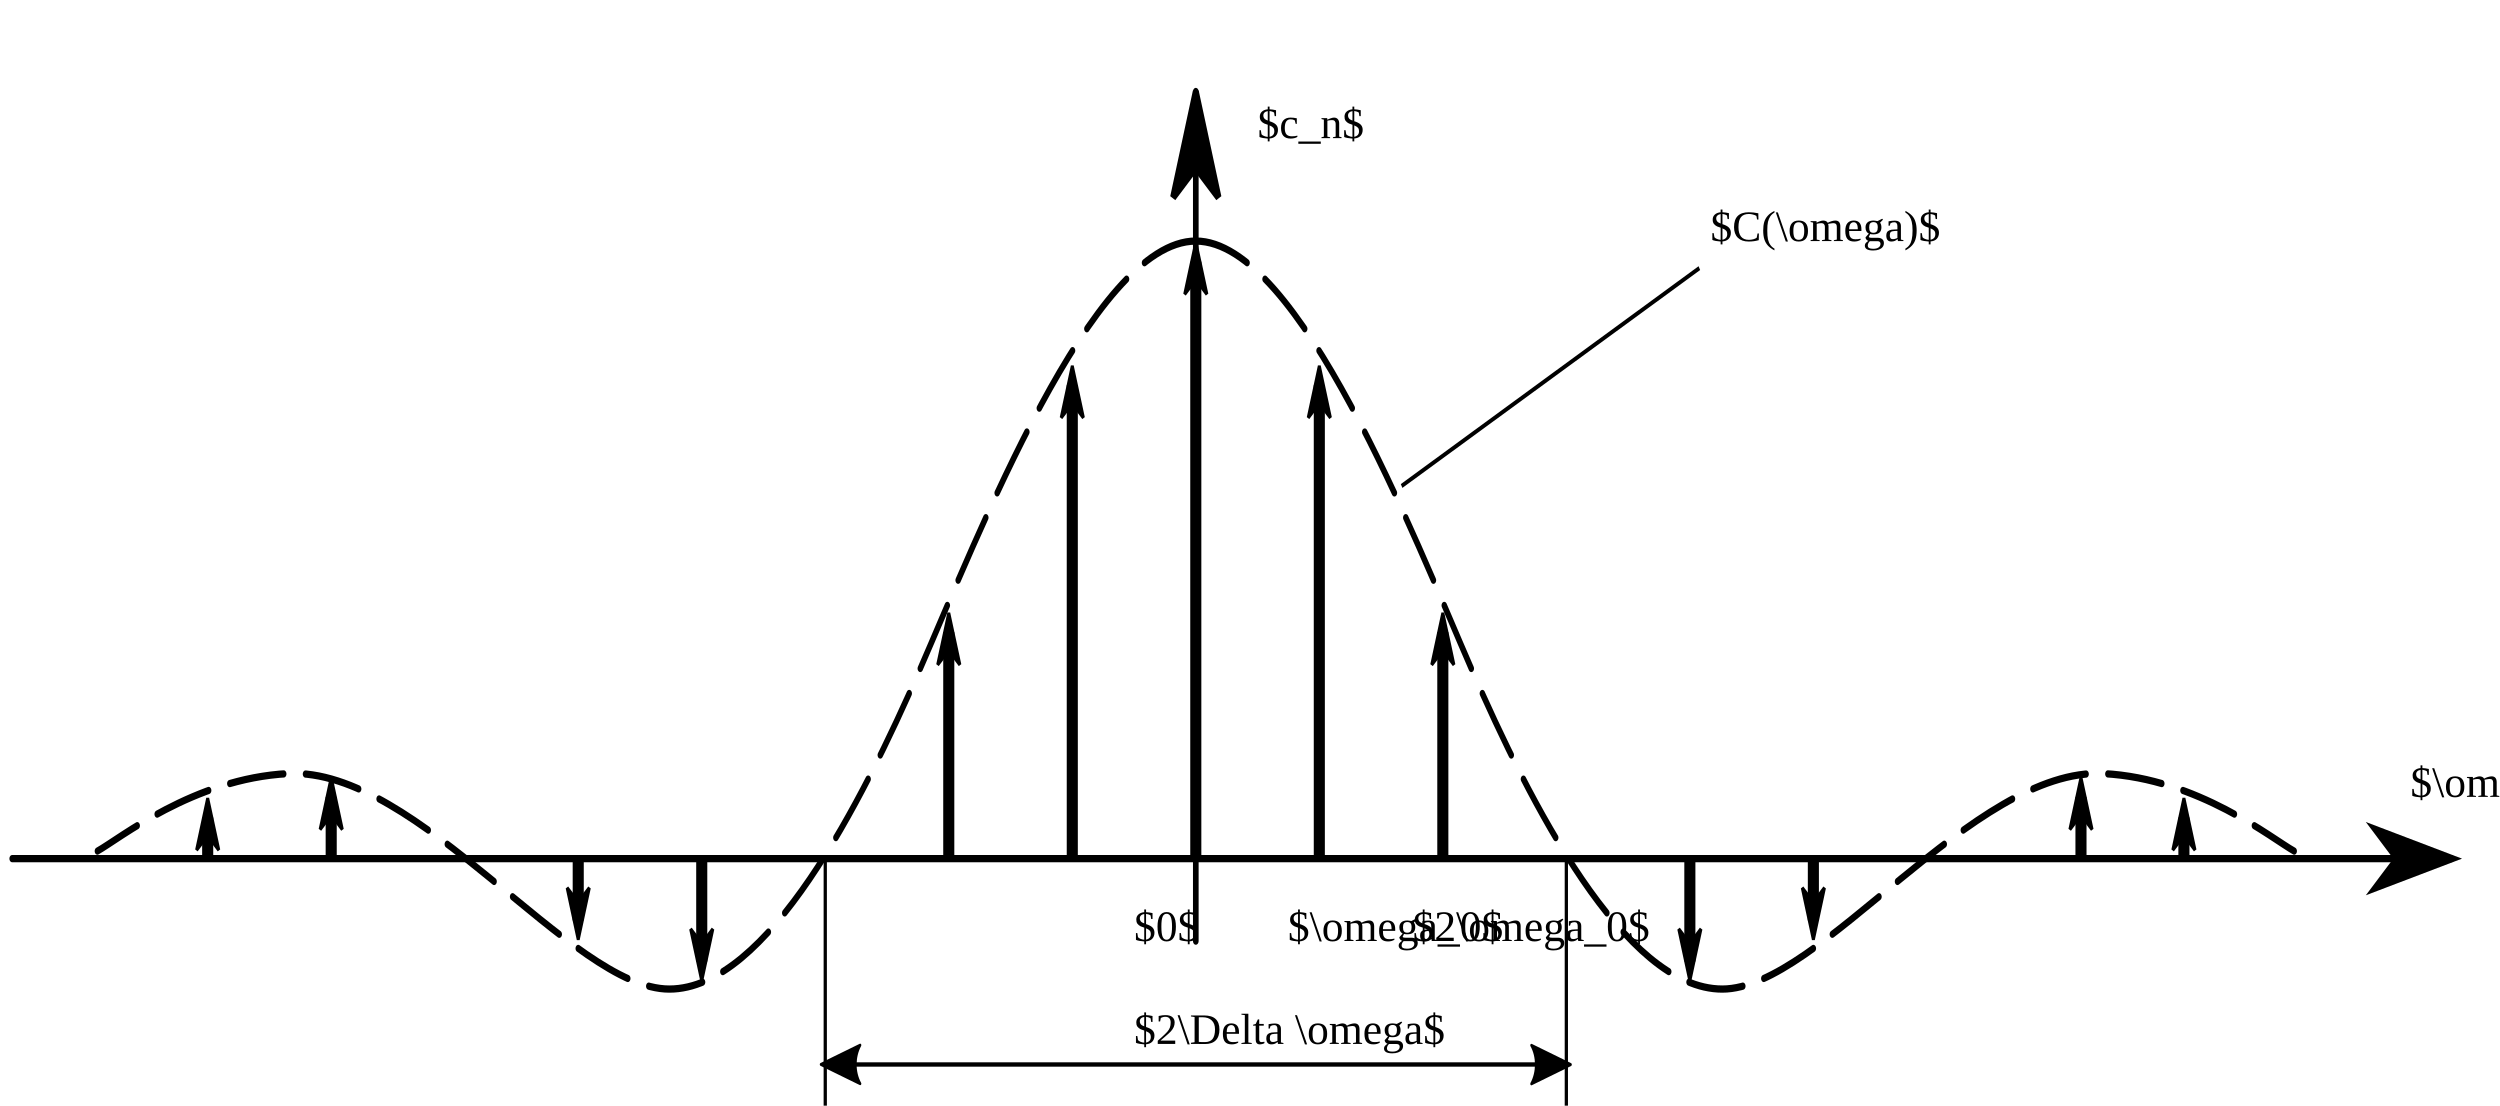
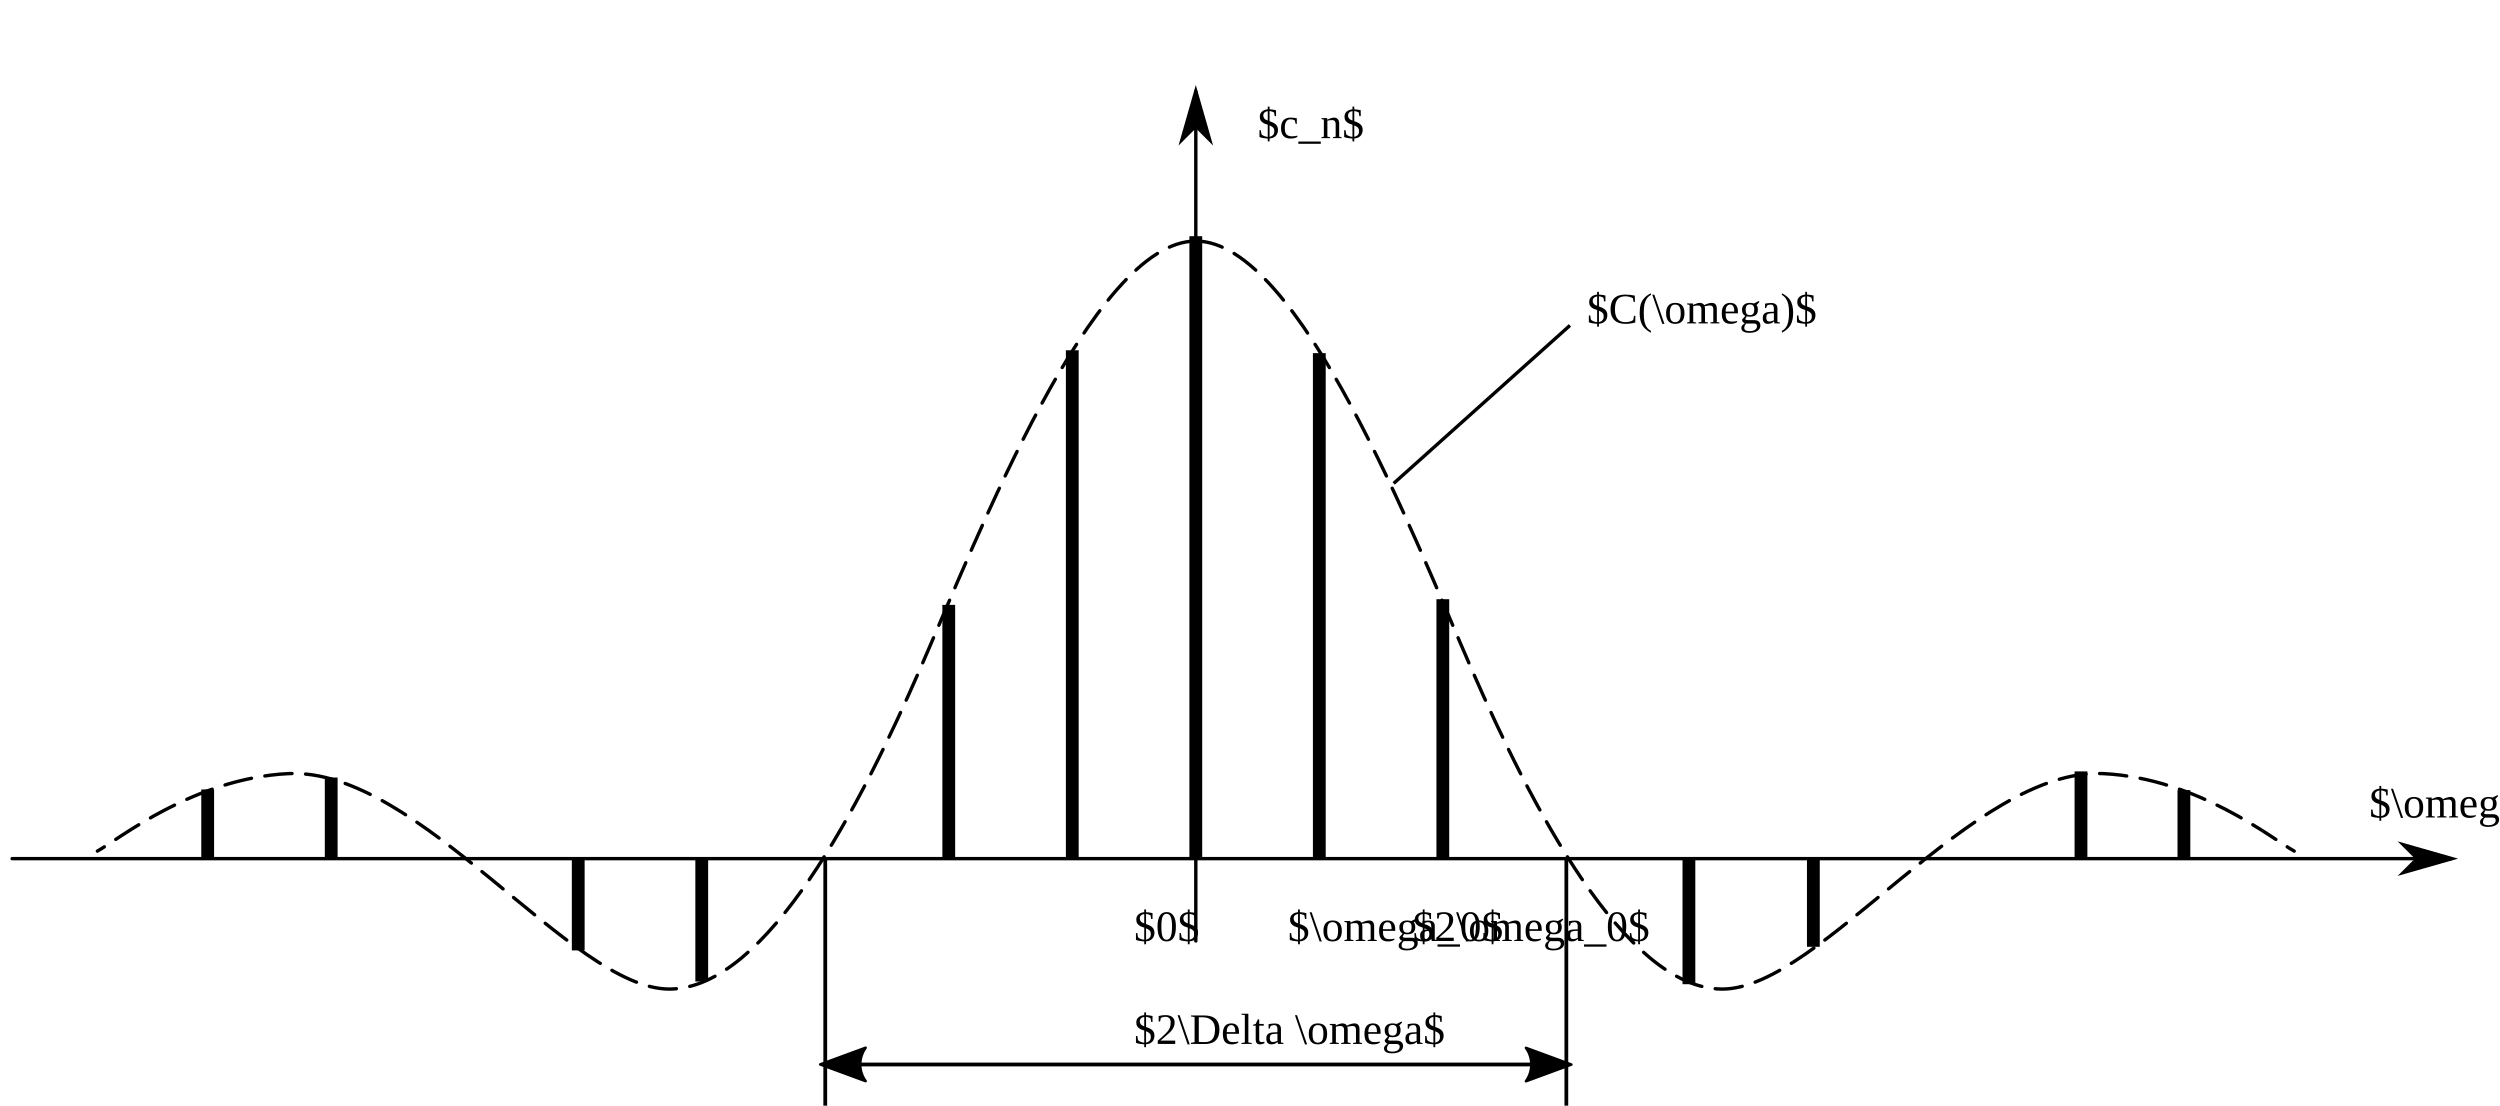
<svg xmlns="http://www.w3.org/2000/svg" version="1.1" id="svg2" xml:space="preserve" width="459" height="203" viewBox="0 0 459 203">
  <defs id="defs6">
    <marker orient="auto" refY="0.0" refX="0.0" id="marker7963" style="overflow:visible">
      <path id="path7961" style="fill-rule:evenodd;stroke-width:0.625;stroke-linejoin:round;stroke:#000000;stroke-opacity:1;fill:#000000;fill-opacity:1" d="M 8.719,4.034 L -2.207,0.016 L 8.719,-4.002 C 6.973,-1.63 6.983,1.616 8.719,4.034 z " transform="scale(1.1) translate(1,0)" />
    </marker>
    <marker orient="auto" refY="0.0" refX="0.0" id="marker7809" style="overflow:visible">
      <path id="path7807" d="M 0.0,0.0 L 5.0,-5.0 L -12.5,0.0 L 5.0,5.0 L 0.0,0.0 z " style="fill-rule:evenodd;stroke:#000000;stroke-width:1pt;stroke-opacity:1;fill:#000000;fill-opacity:1" transform="scale(0.8) translate(12.5,0)" />
    </marker>
    <marker orient="auto" refY="0.0" refX="0.0" id="Arrow2Mstart" style="overflow:visible">
      <path id="path890" style="fill-rule:evenodd;stroke-width:0.625;stroke-linejoin:round;stroke:#000000;stroke-opacity:1;fill:#000000;fill-opacity:1" d="M 8.719,4.034 L -2.207,0.016 L 8.719,-4.002 C 6.973,-1.63 6.983,1.616 8.719,4.034 z " transform="scale(0.6) translate(0,0)" />
    </marker>
    <marker orient="auto" refY="0.0" refX="0.0" id="marker7485" style="overflow:visible">
      <path id="path7483" d="M 0.0,0.0 L 5.0,-5.0 L -12.5,0.0 L 5.0,5.0 L 0.0,0.0 z " style="fill-rule:evenodd;stroke:#000000;stroke-width:1pt;stroke-opacity:1;fill:#000000;fill-opacity:1" transform="scale(0.8) translate(12.5,0)" />
    </marker>
    <marker style="overflow:visible;" id="marker7313" refX="0.0" refY="0.0" orient="auto">
      <path transform="scale(0.8) rotate(180) translate(12.5,0)" style="fill-rule:evenodd;stroke:#000000;stroke-width:1pt;stroke-opacity:1;fill:#000000;fill-opacity:1" d="M 0.0,0.0 L 5.0,-5.0 L -12.5,0.0 L 5.0,5.0 L 0.0,0.0 z " id="path7311" />
    </marker>
    <marker style="overflow:visible;" id="marker7241" refX="0.0" refY="0.0" orient="auto">
      <path transform="scale(0.8) rotate(180) translate(12.5,0)" style="fill-rule:evenodd;stroke:#000000;stroke-width:1pt;stroke-opacity:1;fill:#000000;fill-opacity:1" d="M 0.0,0.0 L 5.0,-5.0 L -12.5,0.0 L 5.0,5.0 L 0.0,0.0 z " id="path7239" />
    </marker>
    <marker orient="auto" refY="0.0" refX="0.0" id="Arrow1Lend" style="overflow:visible;">
      <path id="path869" d="M 0.0,0.0 L 5.0,-5.0 L -12.5,0.0 L 5.0,5.0 L 0.0,0.0 z " style="fill-rule:evenodd;stroke:#000000;stroke-width:1pt;stroke-opacity:1;fill:#000000;fill-opacity:1" transform="scale(0.8) rotate(180) translate(12.5,0)" />
    </marker>
    <marker style="overflow:visible;" id="marker4809" refX="0.0" refY="0.0" orient="auto">
      <path transform="scale(0.2) rotate(180) translate(6,0)" style="fill-rule:evenodd;stroke:#000000;stroke-width:1pt;stroke-opacity:1;fill:#000000;fill-opacity:1" d="M 0.0,0.0 L 5.0,-5.0 L -12.5,0.0 L 5.0,5.0 L 0.0,0.0 z " id="path4807" />
-     </marker>
-     <marker orient="auto" refY="0.0" refX="0.0" id="Arrow1Send" style="overflow:visible;">
-       <path id="path881" d="M 0.0,0.0 L 5.0,-5.0 L -12.5,0.0 L 5.0,5.0 L 0.0,0.0 z " style="fill-rule:evenodd;stroke:#000000;stroke-width:1pt;stroke-opacity:1;fill:#000000;fill-opacity:1" transform="scale(0.2) rotate(180) translate(6,0)" />
    </marker>
    <marker orient="auto" refY="0.0" refX="0.0" id="Arrow1Mend" style="overflow:visible;">
      <path id="path875" d="M 0.0,0.0 L 5.0,-5.0 L -12.5,0.0 L 5.0,5.0 L 0.0,0.0 z " style="fill-rule:evenodd;stroke:#000000;stroke-width:1pt;stroke-opacity:1;fill:#000000;fill-opacity:1" transform="scale(0.4) rotate(180) translate(10,0)" />
    </marker>
    <marker style="overflow:visible" id="marker1649" refX="0" refY="0" orient="auto">
      <path transform="matrix(-1.1,0,0,-1.1,-1.1,0)" d="M 8.719,4.034 -2.207,0.016 8.719,-4.002 c -1.745,2.372 -1.735,5.617 -6e-7,8.035 z" style="fill:#000000;fill-opacity:1;fill-rule:evenodd;stroke:#000000;stroke-width:0.625;stroke-linejoin:round;stroke-opacity:1" id="path1647" />
    </marker>
    <marker style="overflow:visible" id="marker1617" refX="0" refY="0" orient="auto">
      <path transform="matrix(1.1,0,0,1.1,1.1,0)" d="M 8.719,4.034 -2.207,0.016 8.719,-4.002 c -1.745,2.372 -1.735,5.617 -6e-7,8.035 z" style="fill:#000000;fill-opacity:1;fill-rule:evenodd;stroke:#000000;stroke-width:0.625;stroke-linejoin:round;stroke-opacity:1" id="path1615" />
    </marker>
    <marker orient="auto" refY="0" refX="0" id="Arrow2Lstart" style="overflow:visible">
      <path id="path884" style="fill:#000000;fill-opacity:1;fill-rule:evenodd;stroke:#000000;stroke-width:0.625;stroke-linejoin:round;stroke-opacity:1" d="M 8.719,4.034 -2.207,0.016 8.719,-4.002 c -1.745,2.372 -1.735,5.617 -6e-7,8.035 z" transform="matrix(1.1,0,0,1.1,1.1,0)" />
    </marker>
    <marker orient="auto" refY="0" refX="0" id="marker1226" style="overflow:visible">
      <path id="path1224" d="M 0,0 5,-5 -12.5,0 5,5 Z" style="fill:#000000;fill-opacity:1;fill-rule:evenodd;stroke:#000000;stroke-width:1pt;stroke-opacity:1" transform="matrix(0.8,0,0,0.8,10,0)" />
    </marker>
    <marker orient="auto" refY="0" refX="0" id="Arrow1Lstart" style="overflow:visible">
      <path id="path866" d="M 0,0 5,-5 -12.5,0 5,5 Z" style="fill:#000000;fill-opacity:1;fill-rule:evenodd;stroke:#000000;stroke-width:1pt;stroke-opacity:1" transform="matrix(0.8,0,0,0.8,10,0)" />
    </marker>
    <marker orient="auto" refY="0" refX="0" id="Arrow2Lend" style="overflow:visible">
      <path id="path887" style="fill:#000000;fill-opacity:1;fill-rule:evenodd;stroke:#000000;stroke-width:0.625;stroke-linejoin:round;stroke-opacity:1" d="M 8.719,4.034 -2.207,0.016 8.719,-4.002 c -1.745,2.372 -1.735,5.617 -6e-7,8.035 z" transform="matrix(-1.1,0,0,-1.1,-1.1,0)" />
    </marker>
    <marker orient="auto" refY="0" refX="0" id="Arrow1Send-3" style="overflow:visible">
      <path id="path881-9" d="M 0,0 5,-5 -12.5,0 5,5 Z" style="fill:#000000;fill-opacity:1;fill-rule:evenodd;stroke:#000000;stroke-width:1pt;stroke-opacity:1" transform="matrix(-0.2,0,0,-0.2,-1.2,0)" />
    </marker>
    <marker orient="auto" refY="0" refX="0" id="Arrow1Send-3-2" style="overflow:visible">
      <path id="path881-9-2" d="M 0,0 5,-5 -12.5,0 5,5 Z" style="fill:#000000;fill-opacity:1;fill-rule:evenodd;stroke:#000000;stroke-width:1pt;stroke-opacity:1" transform="matrix(-0.2,0,0,-0.2,-1.2,0)" />
    </marker>
    <marker orient="auto" refY="0" refX="0" id="Arrow1Send-3-5" style="overflow:visible">
      <path id="path881-9-7" d="M 0,0 5,-5 -12.5,0 5,5 Z" style="fill:#000000;fill-opacity:1;fill-rule:evenodd;stroke:#000000;stroke-width:1pt;stroke-opacity:1" transform="matrix(-0.2,0,0,-0.2,-1.2,0)" />
    </marker>
    <marker orient="auto" refY="0" refX="0" id="Arrow1Send-3-3" style="overflow:visible">
      <path id="path881-9-8" d="M 0,0 5,-5 -12.5,0 5,5 Z" style="fill:#000000;fill-opacity:1;fill-rule:evenodd;stroke:#000000;stroke-width:1pt;stroke-opacity:1" transform="matrix(-0.2,0,0,-0.2,-1.2,0)" />
    </marker>
    <marker orient="auto" refY="0" refX="0" id="Arrow1Send-3-26" style="overflow:visible">
      <path id="path881-9-0" d="M 0,0 5,-5 -12.5,0 5,5 Z" style="fill:#000000;fill-opacity:1;fill-rule:evenodd;stroke:#000000;stroke-width:1pt;stroke-opacity:1" transform="matrix(-0.2,0,0,-0.2,-1.2,0)" />
    </marker>
    <marker style="overflow:visible" id="marker4809-7" refX="0" refY="0" orient="auto">
      <path transform="matrix(-0.2,0,0,-0.2,-1.2,0)" style="fill:#000000;fill-opacity:1;fill-rule:evenodd;stroke:#000000;stroke-width:1pt;stroke-opacity:1" d="M 0,0 5,-5 -12.5,0 5,5 Z" id="path4807-7" />
    </marker>
    <marker orient="auto" refY="0" refX="0" id="Arrow1Send-3-26-0" style="overflow:visible">
      <path id="path881-9-0-4" d="M 0,0 5,-5 -12.5,0 5,5 Z" style="fill:#000000;fill-opacity:1;fill-rule:evenodd;stroke:#000000;stroke-width:1pt;stroke-opacity:1" transform="matrix(-0.2,0,0,-0.2,-1.2,0)" />
    </marker>
    <marker orient="auto" refY="0" refX="0" id="Arrow1Send-3-26-1" style="overflow:visible">
      <path id="path881-9-0-47" d="M 0,0 5,-5 -12.5,0 5,5 Z" style="fill:#000000;fill-opacity:1;fill-rule:evenodd;stroke:#000000;stroke-width:1pt;stroke-opacity:1" transform="matrix(-0.2,0,0,-0.2,-1.2,0)" />
    </marker>
    <marker style="overflow:visible" id="marker4809-0" refX="0" refY="0" orient="auto">
      <path transform="matrix(-0.2,0,0,-0.2,-1.2,0)" style="fill:#000000;fill-opacity:1;fill-rule:evenodd;stroke:#000000;stroke-width:1pt;stroke-opacity:1" d="M 0,0 5,-5 -12.5,0 5,5 Z" id="path4807-2" />
    </marker>
    <marker style="overflow:visible" id="marker4809-7-9" refX="0" refY="0" orient="auto">
      <path transform="matrix(-0.2,0,0,-0.2,-1.2,0)" style="fill:#000000;fill-opacity:1;fill-rule:evenodd;stroke:#000000;stroke-width:1pt;stroke-opacity:1" d="M 0,0 5,-5 -12.5,0 5,5 Z" id="path4807-7-7" />
    </marker>
    <marker orient="auto" refY="0" refX="0" id="Arrow1Send-3-26-0-3" style="overflow:visible">
      <path id="path881-9-0-4-5" d="M 0,0 5,-5 -12.5,0 5,5 Z" style="fill:#000000;fill-opacity:1;fill-rule:evenodd;stroke:#000000;stroke-width:1pt;stroke-opacity:1" transform="matrix(-0.2,0,0,-0.2,-1.2,0)" />
    </marker>
    <marker orient="auto" refY="0" refX="0" id="Arrow1Send-3-26-1-0" style="overflow:visible">
      <path id="path881-9-0-47-4" d="M 0,0 5,-5 -12.5,0 5,5 Z" style="fill:#000000;fill-opacity:1;fill-rule:evenodd;stroke:#000000;stroke-width:1pt;stroke-opacity:1" transform="matrix(-0.2,0,0,-0.2,-1.2,0)" />
    </marker>
  </defs>
  <g id="g10" transform="matrix(1.333333,0,0,-1.333333,-3.443567,210.5591)">
-     <g id="g12" transform="matrix(0.15,0,0,0.2,-1.417323,-5.669293)">
-       <path d="m 1124.409,651.969 c 95,0 199.99,-203.336 253.33,-295 53.34,-91.668 140,-220 230,-220 90,0 230.09,152.945 350,148.332 86.67,-3.332 155,-45.004 175,-53.332" style="fill:none;stroke:#000000;stroke-width:5;stroke-linecap:round;stroke-linejoin:round;stroke-miterlimit:10;stroke-dasharray:50, 20;stroke-dashoffset:0;stroke-opacity:1" id="path14" />
-       <path d="m 1124.409,651.969 c -95,0 -199.988,-203.336 -253.332,-295 -53.34,-91.668 -140,-220 -230,-220 -90,0 -230.086,152.945 -350,148.332 -86.668,-3.332 -155,-45.004 -175,-53.332" style="fill:none;stroke:#000000;stroke-width:5;stroke-linecap:round;stroke-linejoin:round;stroke-miterlimit:10;stroke-dasharray:50, 20;stroke-dashoffset:0;stroke-opacity:1" id="path16" />
-       <path d="M 37.795,226.772 H 2277.165" style="fill:none;stroke:#000000;stroke-width:4.969;stroke-linecap:round;stroke-linejoin:round;stroke-miterlimit:10;stroke-dasharray:none;stroke-opacity:1;marker-end:url(#Arrow1Lend)" id="path18" />
-       <path d="m 1124.409,754.845 v -584.766" style="fill:none;stroke:#000000;stroke-width:5.196;stroke-linecap:round;stroke-linejoin:round;stroke-miterlimit:10;stroke-dasharray:none;stroke-opacity:1;marker-start:url(#marker7485)" id="path20" />
-       <path d="M 1124.409,226.772 V 637.795" style="fill:none;stroke:#000000;stroke-width:10.177;stroke-linecap:butt;stroke-linejoin:round;stroke-miterlimit:10;stroke-dasharray:none;stroke-opacity:1;marker-end:url(#Arrow1Send)" id="path26" />
-       <path d="M 1577.953,226.772 V 155.906" style="fill:none;stroke:#000000;stroke-width:10.176;stroke-linecap:butt;stroke-linejoin:round;stroke-miterlimit:10;stroke-dasharray:none;stroke-opacity:1;marker-end:url(#marker4809)" id="path34" />
-       <path d="m 1586.67,633.336 -273.34,-150" style="fill:none;stroke:#000000;stroke-width:3;stroke-linecap:butt;stroke-linejoin:miter;stroke-miterlimit:4;stroke-dasharray:none;stroke-opacity:1" id="path92" />
-       <path d="M 784.252,226.772 V 56.693" style="fill:none;stroke:#000000;stroke-width:3;stroke-linecap:butt;stroke-linejoin:miter;stroke-miterlimit:4;stroke-dasharray:none;stroke-opacity:1" id="path94" />
-       <path d="M 1464.567,226.772 V 56.693" style="fill:none;stroke:#000000;stroke-width:3;stroke-linecap:butt;stroke-linejoin:miter;stroke-miterlimit:4;stroke-dasharray:none;stroke-opacity:1" id="path96" />
-       <path d="m 784.252,85.039 h 680.315" style="fill:none;stroke:#000000;stroke-width:3;stroke-linecap:butt;stroke-linejoin:miter;stroke-miterlimit:4;stroke-dasharray:none;stroke-opacity:1;marker-start:url(#Arrow2Lstart);marker-end:url(#Arrow2Lend)" id="path104" />
-       <path d="M 1011.024,226.772 V 552.756" style="fill:none;stroke:#000000;stroke-width:10.176;stroke-linecap:butt;stroke-linejoin:round;stroke-miterlimit:10;stroke-dasharray:none;stroke-opacity:1;marker-end:url(#Arrow1Send-3)" id="path26-0" />
-       <path d="M 897.638,226.772 V 382.677" style="fill:none;stroke:#000000;stroke-width:10.176;stroke-linecap:butt;stroke-linejoin:round;stroke-miterlimit:10;stroke-dasharray:none;stroke-opacity:1;marker-end:url(#Arrow1Send-3-5)" id="path26-0-3" />
-       <path d="M 1237.795,226.772 V 552.756" style="fill:none;stroke:#000000;stroke-width:10.176;stroke-linecap:butt;stroke-linejoin:round;stroke-miterlimit:10;stroke-dasharray:none;stroke-opacity:1;marker-end:url(#Arrow1Send-3-3)" id="path26-0-1" />
-       <path d="M 1351.181,226.772 V 382.677" style="fill:none;stroke:#000000;stroke-width:10.176;stroke-linecap:butt;stroke-linejoin:round;stroke-miterlimit:10;stroke-dasharray:none;stroke-opacity:1;marker-end:url(#Arrow1Send-3-26)" id="path26-0-35" />
-       <path d="M 1691.339,226.772 V 184.252" style="fill:none;stroke:#000000;stroke-width:10.176;stroke-linecap:butt;stroke-linejoin:round;stroke-miterlimit:10;stroke-dasharray:none;stroke-opacity:1;marker-end:url(#marker4809-7)" id="path34-1" />
-       <path d="m 1937.008,226.772 v 42.52" style="fill:none;stroke:#000000;stroke-width:10.176;stroke-linecap:butt;stroke-linejoin:round;stroke-miterlimit:10;stroke-dasharray:none;stroke-opacity:1;marker-end:url(#Arrow1Send-3-26-0)" id="path26-0-35-7" />
-       <path d="m 2031.496,226.772 v 28.346" style="fill:none;stroke:#000000;stroke-width:10.176;stroke-linecap:butt;stroke-linejoin:round;stroke-miterlimit:10;stroke-dasharray:none;stroke-opacity:1;marker-end:url(#Arrow1Send-3-26-1)" id="path26-0-35-71" />
-       <path d="M 670.866,226.772 V 155.906" style="fill:none;stroke:#000000;stroke-width:10.176;stroke-linecap:butt;stroke-linejoin:round;stroke-miterlimit:10;stroke-dasharray:none;stroke-opacity:1;marker-end:url(#marker4809-0)" id="path34-8" />
-       <path d="M 557.48,226.772 V 184.252" style="fill:none;stroke:#000000;stroke-width:10.176;stroke-linecap:butt;stroke-linejoin:round;stroke-miterlimit:10;stroke-dasharray:none;stroke-opacity:1;marker-end:url(#marker4809-7-9)" id="path34-1-3" />
-       <path d="m 330.709,226.772 v 42.52" style="fill:none;stroke:#000000;stroke-width:10.176;stroke-linecap:butt;stroke-linejoin:round;stroke-miterlimit:10;stroke-dasharray:none;stroke-opacity:1;marker-end:url(#Arrow1Send-3-26-0-3)" id="path26-0-35-7-4" />
-       <path d="m 217.323,226.772 v 28.346" style="fill:none;stroke:#000000;stroke-width:10.176;stroke-linecap:butt;stroke-linejoin:round;stroke-miterlimit:10;stroke-dasharray:none;stroke-opacity:1;marker-end:url(#Arrow1Send-3-26-1-0)" id="path26-0-35-71-2" />
-     </g>
+     <path id="path14" style="fill:none;stroke:#000000;stroke-width:0.469;stroke-linecap:round;stroke-linejoin:round;stroke-miterlimit:10;stroke-dasharray:3.75,1.875;stroke-dashoffset:0;stroke-opacity:1" d="m 167.244,124.724 c 14.25,0 29.998,-40.667 37.999,-59 8.001,-18.334 21,-44 34.5,-44 13.5,0 34.514,30.589 52.5,29.666 13.001,-0.666 23.25,-9.001 26.25,-10.666" />
+     <path id="path16" style="fill:none;stroke:#000000;stroke-width:0.469;stroke-linecap:round;stroke-linejoin:round;stroke-miterlimit:10;stroke-dasharray:3.75,1.875;stroke-dashoffset:0;stroke-opacity:1" d="m 167.244,124.724 c -14.25,0 -29.998,-40.667 -38,-59 -8.001,-18.334 -21,-44 -34.5,-44 -13.5,0 -34.513,30.589 -52.5,29.666 -13,-0.666 -23.25,-9.001 -26.25,-10.666" />
+     <path id="path18" style="fill:none;stroke:#000000;stroke-width:0.469;stroke-linecap:round;stroke-linejoin:round;stroke-miterlimit:10;stroke-dasharray:none;stroke-opacity:1;marker-end:url(#Arrow1Lend)" d="m 4.252,39.685 335.906,0" />
+     <path id="path20" style="fill:none;stroke:#000000;stroke-width:0.469;stroke-linecap:round;stroke-linejoin:round;stroke-miterlimit:10;stroke-dasharray:none;stroke-opacity:1;marker-start:url(#marker7485)" d="m 167.244,145.3 0,-116.953" />
+     <path id="path26" style="fill:none;stroke:#000000;stroke-width:1.763;stroke-linecap:butt;stroke-linejoin:round;stroke-miterlimit:10;stroke-dasharray:none;stroke-opacity:1" d="m 167.244,39.685 0,85.71" />
+     <path id="path34" style="fill:none;stroke:#000000;stroke-width:1.762;stroke-linecap:butt;stroke-linejoin:round;stroke-miterlimit:10;stroke-dasharray:none;stroke-opacity:1" d="m 235.146,39.685 0,-17.289" />
+     <path id="path92" style="fill:none;stroke:#000000;stroke-width:0.469;stroke-linecap:butt;stroke-linejoin:miter;stroke-miterlimit:4;stroke-dasharray:none;stroke-opacity:1" d="M 218.764,113.11 194.49,91.358" />
+     <path id="path94" style="fill:none;stroke:#000000;stroke-width:0.52;stroke-linecap:butt;stroke-linejoin:miter;stroke-miterlimit:4;stroke-dasharray:none;stroke-opacity:1" d="m 116.22,39.685 0,-34.016" />
+     <path id="path96" style="fill:none;stroke:#000000;stroke-width:0.52;stroke-linecap:butt;stroke-linejoin:miter;stroke-miterlimit:4;stroke-dasharray:none;stroke-opacity:1" d="m 218.268,39.685 0,-34.016" />
+     <path id="path104" style="fill:none;stroke:#000000;stroke-width:0.52;stroke-linecap:butt;stroke-linejoin:miter;stroke-miterlimit:4;stroke-dasharray:none;stroke-opacity:1;marker-start:url(#Arrow2Lstart);marker-end:url(#Arrow2Lend)" d="m 116.22,11.339 102.047,0" />
+     <path id="path26-0" style="fill:none;stroke:#000000;stroke-width:1.762;stroke-linecap:butt;stroke-linejoin:round;stroke-miterlimit:10;stroke-dasharray:none;stroke-opacity:1" d="m 150.236,39.685 0,70" />
+     <path id="path26-0-3" style="fill:none;stroke:#000000;stroke-width:1.762;stroke-linecap:butt;stroke-linejoin:round;stroke-miterlimit:10;stroke-dasharray:none;stroke-opacity:1" d="m 133.228,39.685 0,34.946" />
+     <path id="path26-0-1" style="fill:none;stroke:#000000;stroke-width:1.763;stroke-linecap:butt;stroke-linejoin:round;stroke-miterlimit:10;stroke-dasharray:none;stroke-opacity:1" d="m 184.252,39.685 0,69.611" />
+     <path id="path26-0-35" style="fill:none;stroke:#000000;stroke-width:1.762;stroke-linecap:butt;stroke-linejoin:round;stroke-miterlimit:10;stroke-dasharray:none;stroke-opacity:1" d="m 201.26,39.685 0,35.725" />
+     <path id="path34-1" style="fill:none;stroke:#000000;stroke-width:1.762;stroke-linecap:butt;stroke-linejoin:round;stroke-miterlimit:10;stroke-dasharray:none;stroke-opacity:1" d="m 252.283,39.685 0,-12.139" />
+     <path id="path26-0-35-7" style="fill:none;stroke:#000000;stroke-width:1.763;stroke-linecap:butt;stroke-linejoin:round;stroke-miterlimit:10;stroke-dasharray:none;stroke-opacity:1" d="m 289.134,39.685 0,12.009" />
+     <path id="path26-0-35-71" style="fill:none;stroke:#000000;stroke-width:1.762;stroke-linecap:butt;stroke-linejoin:round;stroke-miterlimit:10;stroke-dasharray:none;stroke-opacity:1" d="m 303.307,39.685 0,9.434" />
+     <path id="path34-8" style="fill:none;stroke:#000000;stroke-width:1.763;stroke-linecap:butt;stroke-linejoin:round;stroke-miterlimit:10;stroke-dasharray:none;stroke-opacity:1" d="m 99.213,39.685 0,-16.927" />
+     <path id="path34-1-3" style="fill:none;stroke:#000000;stroke-width:1.762;stroke-linecap:butt;stroke-linejoin:round;stroke-miterlimit:10;stroke-dasharray:none;stroke-opacity:1" d="m 82.205,39.685 0,-12.635" />
+     <path id="path26-0-35-7-4" style="fill:none;stroke:#000000;stroke-width:1.762;stroke-linecap:butt;stroke-linejoin:round;stroke-miterlimit:10;stroke-dasharray:none;stroke-opacity:1" d="m 48.189,39.685 0,11.166" />
+     <path id="path26-0-35-71-2" style="fill:none;stroke:#000000;stroke-width:1.763;stroke-linecap:butt;stroke-linejoin:round;stroke-miterlimit:10;stroke-dasharray:none;stroke-opacity:1" d="m 31.181,39.685 0,9.525" />
    <g id="layer1" style="display:inline">
      <text xml:space="preserve" style="font-style:normal;font-variant:normal;font-weight:normal;font-stretch:normal;font-size:6px;line-height:1.25;font-family:'Times New Roman';-inkscape-font-specification:'Times New Roman, Normal';font-variant-ligatures:normal;font-variant-caps:normal;font-variant-numeric:normal;text-align:start;letter-spacing:0px;word-spacing:0px;writing-mode:lr-tb;text-anchor:start;fill:#000000;fill-opacity:1;stroke:none;stroke-width:0.15;stroke-miterlimit:4;stroke-dasharray:none" x="158.74" y="-14.173" id="text1431" transform="scale(1,-1)">
        <tspan id="tspan1429" x="158.74" y="-14.173" style="stroke-width:0.15;stroke-miterlimit:4;stroke-dasharray:none">$2\Delta \omega$</tspan>
      </text>
      <text xml:space="preserve" style="font-style:normal;font-variant:normal;font-weight:normal;font-stretch:normal;font-size:6px;line-height:1.25;font-family:'Times New Roman';-inkscape-font-specification:'Times New Roman, Normal';font-variant-ligatures:normal;font-variant-caps:normal;font-variant-numeric:normal;text-align:start;letter-spacing:0px;word-spacing:0px;writing-mode:lr-tb;text-anchor:start;fill:#000000;fill-opacity:1;stroke:none;stroke-width:0.75" x="158.74" y="-28.346" id="text1435" transform="scale(1,-1)">
        <tspan id="tspan1433" x="158.74" y="-28.346" style="stroke-width:0.75">$0$</tspan>
      </text>
      <text xml:space="preserve" style="font-style:normal;font-variant:normal;font-weight:normal;font-stretch:normal;font-size:6px;line-height:1.25;font-family:'Times New Roman';-inkscape-font-specification:'Times New Roman, Normal';font-variant-ligatures:normal;font-variant-caps:normal;font-variant-numeric:normal;text-align:start;letter-spacing:0px;word-spacing:0px;writing-mode:lr-tb;text-anchor:start;fill:#000000;fill-opacity:1;stroke:none;stroke-width:0.75" x="175.748" y="-138.898" id="text1514" transform="scale(1,-1)">
        <tspan id="tspan1512" x="175.748" y="-138.898" style="stroke-width:0.75">$c_n$</tspan>
      </text>
      <text xml:space="preserve" style="font-style:normal;font-variant:normal;font-weight:normal;font-stretch:normal;font-size:6px;line-height:1.25;font-family:'Times New Roman';-inkscape-font-specification:'Times New Roman, Normal';text-align:start;letter-spacing:0px;word-spacing:0px;writing-mode:lr-tb;text-anchor:start;fill:#000000;fill-opacity:1;stroke:none;stroke-width:0.75" x="179.917" y="-28.346" id="text1518" transform="scale(1,-1)">
        <tspan id="tspan1516" x="179.917" y="-28.346" style="stroke-width:0.75">$\omega_0$</tspan>
      </text>
    </g>
    <g id="layer2" style="display:inline">
      <text xml:space="preserve" style="font-style:normal;font-variant:normal;font-weight:normal;font-stretch:normal;font-size:6px;line-height:1.25;font-family:'Times New Roman';-inkscape-font-specification:'Times New Roman, Normal';text-align:start;letter-spacing:0px;word-spacing:0px;writing-mode:lr-tb;text-anchor:start;fill:#000000;fill-opacity:1;stroke:none;stroke-width:0.75" x="197.091" y="-28.346" id="text1523" transform="scale(1,-1)">
        <tspan id="tspan1521" x="197.091" y="-28.346" style="stroke-width:0.75">$2\omega_0$</tspan>
      </text>
-       <text xml:space="preserve" style="font-style:normal;font-variant:normal;font-weight:normal;font-stretch:normal;font-size:6px;line-height:1.25;font-family:'Times New Roman';-inkscape-font-specification:'Times New Roman, Normal';font-variant-ligatures:normal;font-variant-caps:normal;font-variant-numeric:normal;text-align:start;letter-spacing:0px;word-spacing:0px;writing-mode:lr-tb;text-anchor:start;fill:#000000;fill-opacity:1;stroke:none;stroke-width:0.75" x="334.488" y="-48.189" id="text1527" transform="scale(1,-1)">
-         <tspan id="tspan1525" x="334.488" y="-48.189" style="stroke-width:0.75">$\omega$</tspan>
+       <text xml:space="preserve" style="font-style:normal;font-variant:normal;font-weight:normal;font-stretch:normal;font-size:6px;line-height:1.25;font-family:'Times New Roman';-inkscape-font-specification:'Times New Roman, Normal';text-align:start;letter-spacing:0px;word-spacing:0px;writing-mode:lr-tb;text-anchor:start;fill:#000000;fill-opacity:1;stroke:none;stroke-width:0.75" x="328.819" y="-45.354" id="text1527" transform="scale(1,-1)">
+         <tspan id="tspan1525" x="328.819" y="-45.354" style="stroke-width:0.75">$\omega$</tspan>
      </text>
-       <text xml:space="preserve" style="font-style:normal;font-variant:normal;font-weight:normal;font-stretch:normal;font-size:6px;line-height:1.25;font-family:'Times New Roman';-inkscape-font-specification:'Times New Roman, Normal';font-variant-ligatures:normal;font-variant-caps:normal;font-variant-numeric:normal;text-align:start;letter-spacing:0px;word-spacing:0px;writing-mode:lr-tb;text-anchor:start;fill:#000000;fill-opacity:1;stroke:none;stroke-width:0.75" x="238.11" y="-124.724" id="text1531" transform="scale(1,-1)">
-         <tspan id="tspan1529" x="238.11" y="-124.724" style="stroke-width:0.75">$C(\omega)$</tspan>
+       <text xml:space="preserve" style="font-style:normal;font-variant:normal;font-weight:normal;font-stretch:normal;font-size:6px;line-height:1.25;font-family:'Times New Roman';-inkscape-font-specification:'Times New Roman, Normal';text-align:start;letter-spacing:0px;word-spacing:0px;writing-mode:lr-tb;text-anchor:start;fill:#000000;fill-opacity:1;stroke:none;stroke-width:0.75" x="221.102" y="-113.386" id="text1531" transform="scale(1,-1)">
+         <tspan id="tspan1529" x="221.102" y="-113.386" style="stroke-width:0.75">$C(\omega)$</tspan>
      </text>
    </g>
    <text xml:space="preserve" style="font-style:normal;font-variant:normal;font-weight:normal;font-stretch:normal;font-size:6px;line-height:1.25;font-family:'Times New Roman';-inkscape-font-specification:'Times New Roman, Normal';font-variant-ligatures:normal;font-variant-caps:normal;font-variant-numeric:normal;text-align:start;letter-spacing:0px;word-spacing:0px;writing-mode:lr-tb;text-anchor:start;fill:#000000;fill-opacity:1;stroke:none;stroke-width:0.75" x="171.213" y="-39.118" id="text1535" transform="scale(1,-1)">
      <tspan id="tspan1533" x="171.213" y="-33.792" style="stroke-width:0.75" />
    </text>
  </g>
</svg>
